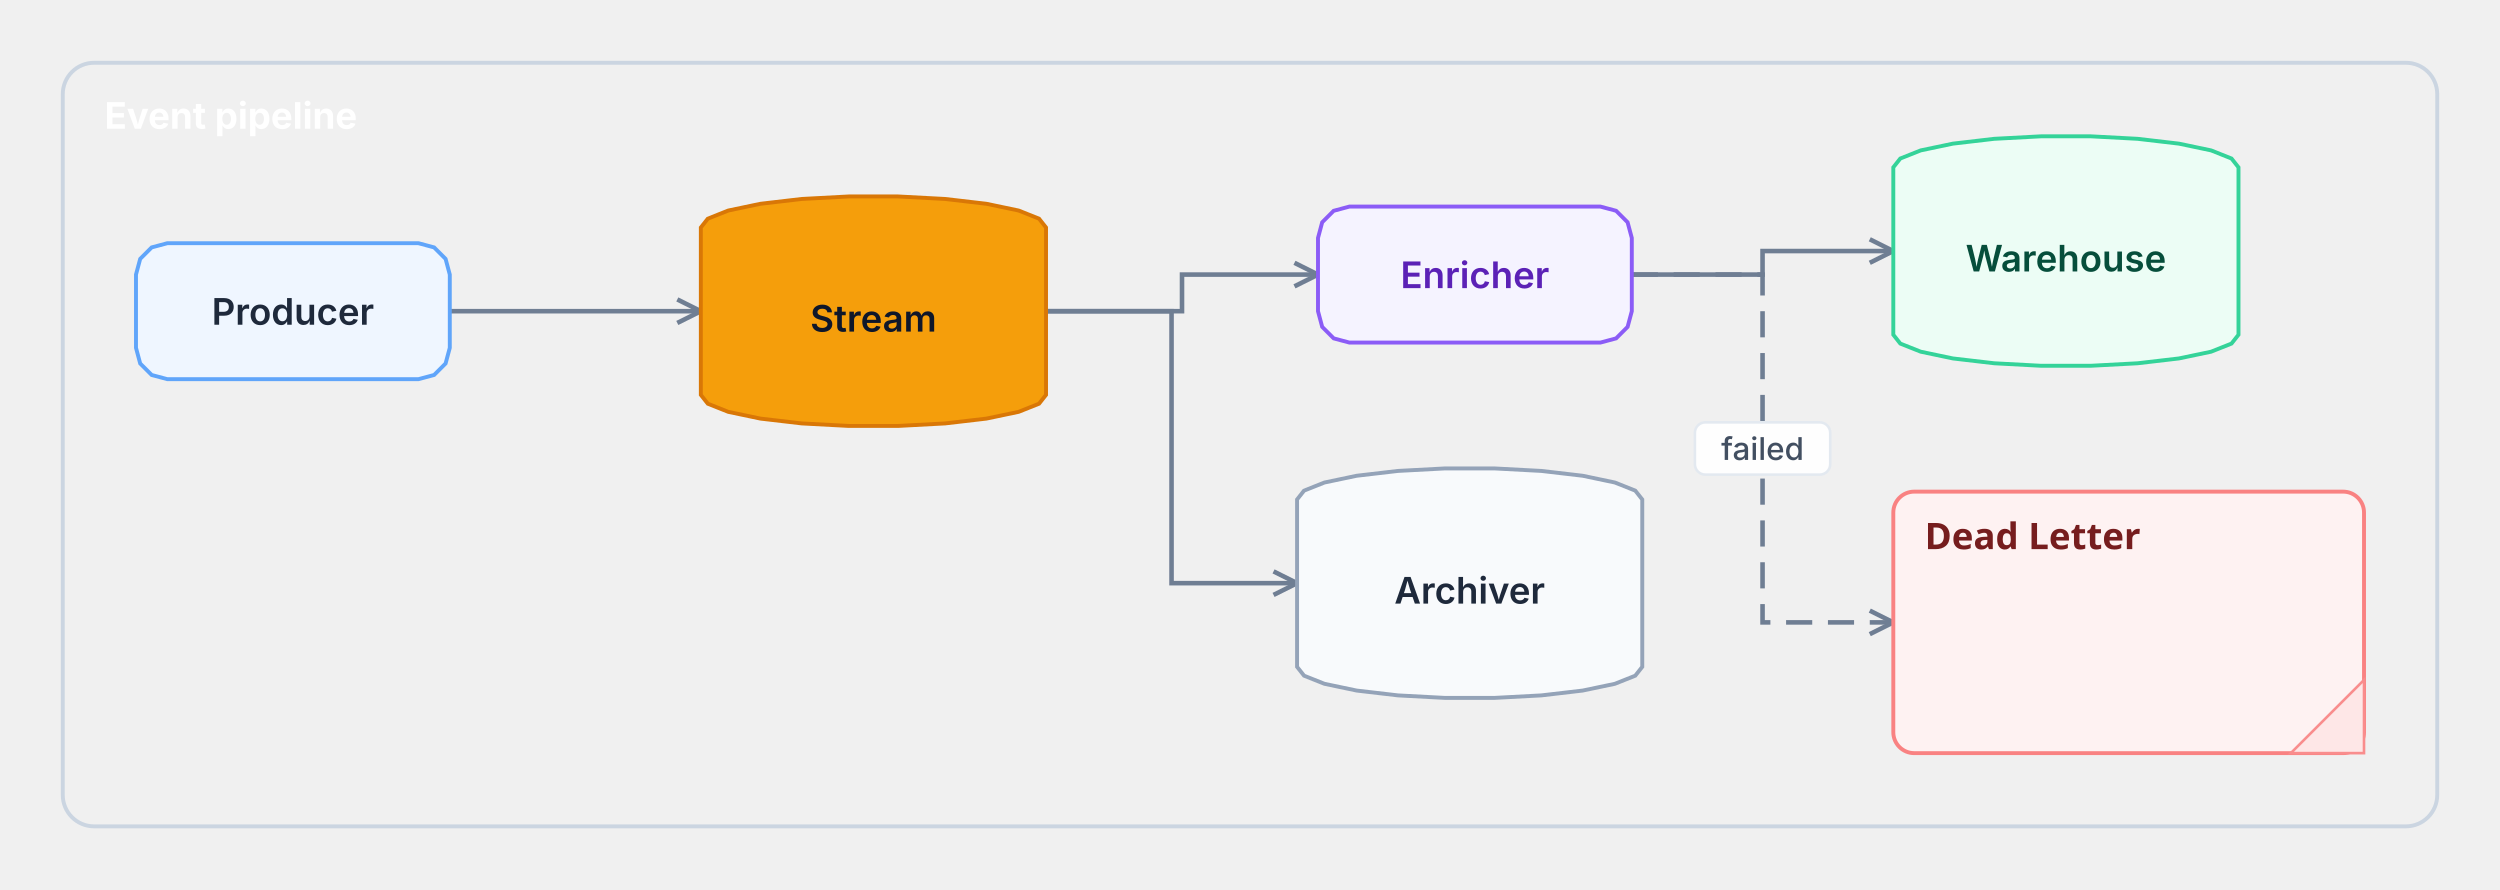
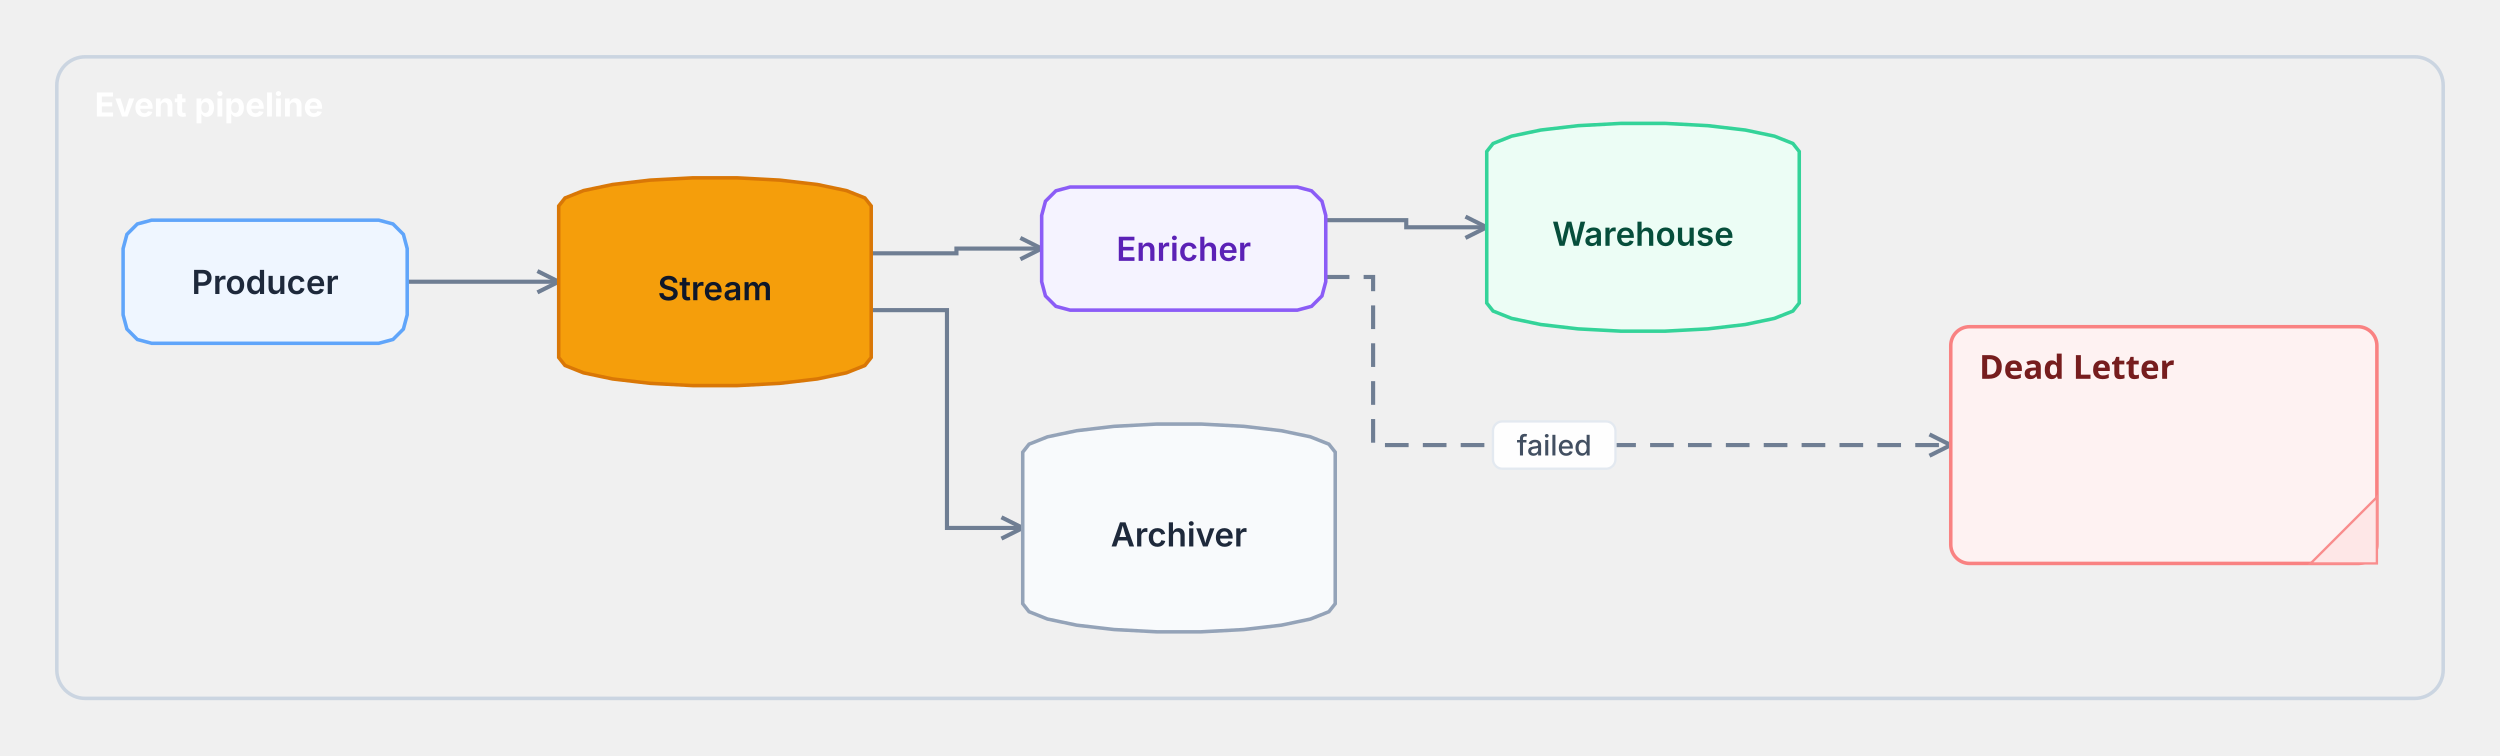
- <svg xmlns="http://www.w3.org/2000/svg" viewBox="-24 -24 956 340" width="956" height="340" data-openflowkit-document="template-event-pipeline" data-page="page-1" data-theme="dark" data-pixel-ratio="1">
+ <svg xmlns="http://www.w3.org/2000/svg" viewBox="-24 -24 1056 319" width="1056" height="319" data-openflowkit-document="template-event-pipeline" data-page="page-1" data-theme="dark" data-pixel-ratio="1">
  <g data-connector-id="edge:producer-&gt;stream:1">
-     <path d="M148 95 L244 95" fill="none" stroke="#64748b" stroke-width="1.75" opacity="1" />
-     <path d="M235 99.5 L244 95 L235 90.5" fill="none" stroke="#64748b" stroke-width="1.75" opacity="1" stroke-linejoin="round" />
+     <path d="M148 95 L212 95" fill="none" stroke="#64748b" stroke-width="1.75" opacity="1" />
+     <path d="M203 99.5 L212 95 L203 90.5" fill="none" stroke="#64748b" stroke-width="1.75" opacity="1" stroke-linejoin="round" />
  </g>
  <g data-connector-id="edge:stream-&gt;enricher:1">
-     <path d="M376 95 L428 95 L428 81 L480 81" fill="none" stroke="#64748b" stroke-width="1.75" opacity="1" />
-     <path d="M471 85.5 L480 81 L471 76.5" fill="none" stroke="#64748b" stroke-width="1.75" opacity="1" stroke-linejoin="round" />
+     <path d="M344 83 L380 83 L380 81 L416 81" fill="none" stroke="#64748b" stroke-width="1.75" opacity="1" />
+     <path d="M407 85.5 L416 81 L407 76.5" fill="none" stroke="#64748b" stroke-width="1.75" opacity="1" stroke-linejoin="round" />
  </g>
  <g data-connector-id="edge:stream-&gt;archiver:1">
-     <path d="M376 95 L424 95 L424 199 L472 199" fill="none" stroke="#64748b" stroke-width="1.75" opacity="1" />
-     <path d="M463 203.5 L472 199 L463 194.5" fill="none" stroke="#64748b" stroke-width="1.75" opacity="1" stroke-linejoin="round" />
+     <path d="M344 107 L376 107 L376 199 L408 199" fill="none" stroke="#64748b" stroke-width="1.75" opacity="1" />
+     <path d="M399 203.5 L408 199 L399 194.5" fill="none" stroke="#64748b" stroke-width="1.75" opacity="1" stroke-linejoin="round" />
  </g>
  <g data-connector-id="edge:enricher-&gt;warehouse:1">
-     <path d="M600 81 L650 81 L650 72 L700 72" fill="none" stroke="#64748b" stroke-width="1.75" opacity="1" />
-     <path d="M691 76.5 L700 72 L691 67.5" fill="none" stroke="#64748b" stroke-width="1.75" opacity="1" stroke-linejoin="round" />
+     <path d="M536 69 L570 69 L570 72 L604 72" fill="none" stroke="#64748b" stroke-width="1.75" opacity="1" />
+     <path d="M595 76.5 L604 72 L595 67.5" fill="none" stroke="#64748b" stroke-width="1.75" opacity="1" stroke-linejoin="round" />
  </g>
  <g data-connector-id="edge:enricher-&gt;dead-letter:1">
-     <path d="M600 81 L650 81 L650 214 L700 214" fill="none" stroke="#64748b" stroke-width="1.75" opacity="1" stroke-dasharray="10 6" />
-     <rect x="624.12" y="137.5" width="51.76" height="20" rx="4" fill="#ffffff" stroke="#e2e8f0" stroke-width="1" />
-     <text x="650" y="147.5" text-anchor="middle" dominant-baseline="middle" fill="#334155" font-family="Inter, ui-sans-serif, system-ui, sans-serif" font-size="12" font-weight="500">failed</text>
-     <path d="M691 218.5 L700 214 L691 209.5" fill="none" stroke="#64748b" stroke-width="1.75" opacity="1" stroke-linejoin="round" />
+     <path d="M536 93 L556 93 L556 164 L800 164" fill="none" stroke="#64748b" stroke-width="1.75" opacity="1" stroke-dasharray="10 6" />
+     <rect x="606.62" y="154" width="51.76" height="20" rx="4" fill="#ffffff" stroke="#e2e8f0" stroke-width="1" />
+     <text x="632.5" y="164" text-anchor="middle" dominant-baseline="middle" fill="#334155" font-family="Inter, ui-sans-serif, system-ui, sans-serif" font-size="12" font-weight="500">failed</text>
+     <path d="M791 168.5 L800 164 L791 159.5" fill="none" stroke="#64748b" stroke-width="1.75" opacity="1" stroke-linejoin="round" />
  </g>
  <g data-node-id="dsl-15ok3xj" transform="matrix(1 0 0 1 0 0)">
-     <rect x="0" y="0" width="908" height="292" rx="12" fill="rgba(241,245,249,0.08)" stroke="#cbd5e1" stroke-width="1.5" />
+     <rect x="0" y="0" width="1008" height="271" rx="12" fill="rgba(241,245,249,0.08)" stroke="#cbd5e1" stroke-width="1.5" />
    <g>
      <text x="16" y="20" text-anchor="start" dominant-baseline="middle" fill="#ffffff" font-family="Inter, ui-sans-serif, system-ui, sans-serif" font-size="14" font-weight="700">Event pipeline</text>
    </g>
  </g>
  <g data-node-id="producer" transform="matrix(1 0 0 1 28 69)">
    <path d="M108 0 L114 1.608 L118.392 6 L120 12 L120 40 L118.392 46 L114 50.392 L108 52 L12 52 L6 50.392 L1.608 46 L0 40 L0 12 L1.608 6 L6 1.608 L12 0 Z" fill="#eff6ff" stroke="#60a5fa" stroke-width="1.5" />
    <g>
      <text x="60" y="26" text-anchor="middle" dominant-baseline="middle" fill="#1e293b" font-family="Inter, ui-sans-serif, system-ui, sans-serif" font-size="14" font-weight="600">Producer</text>
    </g>
  </g>
-   <g data-node-id="stream" transform="matrix(1 0 0 1 244 51)">
+   <g data-node-id="stream" transform="matrix(1 0 0 1 212 51)">
    <path d="M0 12 L2.673 8.619 L10.477 5.512 L22.779 2.931 L38.583 1.084 L56.607 0.122 L75.393 0.122 L93.417 1.084 L109.221 2.931 L121.523 5.512 L129.327 8.619 L132 12 L132 76 L129.327 79.381 L121.523 82.488 L109.221 85.069 L93.417 86.916 L75.393 87.878 L56.607 87.878 L38.583 86.916 L22.779 85.069 L10.477 82.488 L2.673 79.381 L0 76 Z" fill="#f59e0b" stroke="#d97706" stroke-width="1.5" />
    <g>
      <text x="66" y="46.64" text-anchor="middle" dominant-baseline="middle" fill="#0f172a" font-family="Inter, ui-sans-serif, system-ui, sans-serif" font-size="14" font-weight="600">Stream</text>
    </g>
  </g>
-   <g data-node-id="enricher" transform="matrix(1 0 0 1 480 55)">
+   <g data-node-id="enricher" transform="matrix(1 0 0 1 416 55)">
    <path d="M108 0 L114 1.608 L118.392 6 L120 12 L120 40 L118.392 46 L114 50.392 L108 52 L12 52 L6 50.392 L1.608 46 L0 40 L0 12 L1.608 6 L6 1.608 L12 0 Z" fill="#f5f3ff" stroke="#8b5cf6" stroke-width="1.5" />
    <g>
      <text x="60" y="26" text-anchor="middle" dominant-baseline="middle" fill="#5b21b6" font-family="Inter, ui-sans-serif, system-ui, sans-serif" font-size="14" font-weight="600">Enricher</text>
    </g>
  </g>
-   <g data-node-id="archiver" transform="matrix(1 0 0 1 472 155)">
+   <g data-node-id="archiver" transform="matrix(1 0 0 1 408 155)">
    <path d="M0 12 L2.673 8.619 L10.477 5.512 L22.779 2.931 L38.583 1.084 L56.607 0.122 L75.393 0.122 L93.417 1.084 L109.221 2.931 L121.523 5.512 L129.327 8.619 L132 12 L132 76 L129.327 79.381 L121.523 82.488 L109.221 85.069 L93.417 86.916 L75.393 87.878 L56.607 87.878 L38.583 86.916 L22.779 85.069 L10.477 82.488 L2.673 79.381 L0 76 Z" fill="#f8fafc" stroke="#94a3b8" stroke-width="1.5" />
    <g>
      <text x="66" y="46.64" text-anchor="middle" dominant-baseline="middle" fill="#1e293b" font-family="Inter, ui-sans-serif, system-ui, sans-serif" font-size="14" font-weight="600">Archiver</text>
    </g>
  </g>
-   <g data-node-id="warehouse" transform="matrix(1 0 0 1 700 28)">
+   <g data-node-id="warehouse" transform="matrix(1 0 0 1 604 28)">
    <path d="M0 12 L2.673 8.619 L10.477 5.512 L22.779 2.931 L38.583 1.084 L56.607 0.122 L75.393 0.122 L93.417 1.084 L109.221 2.931 L121.523 5.512 L129.327 8.619 L132 12 L132 76 L129.327 79.381 L121.523 82.488 L109.221 85.069 L93.417 86.916 L75.393 87.878 L56.607 87.878 L38.583 86.916 L22.779 85.069 L10.477 82.488 L2.673 79.381 L0 76 Z" fill="#ecfdf5" stroke="#34d399" stroke-width="1.5" />
    <g>
      <text x="66" y="46.64" text-anchor="middle" dominant-baseline="middle" fill="#064e3b" font-family="Inter, ui-sans-serif, system-ui, sans-serif" font-size="14" font-weight="600">Warehouse</text>
    </g>
  </g>
-   <g data-node-id="dead-letter" data-node-kind="sticky" transform="matrix(1 0 0 1 700 164)">
+   <g data-node-id="dead-letter" data-node-kind="sticky" transform="matrix(1 0 0 1 800 114)">
    <rect width="180" height="100" rx="8" fill="#fef2f2" stroke="#f98282" stroke-width="1.5" />
    <path d="M152 100 L180 72 L180 100 Z" fill="#fee7e7" stroke="#f98d8d" />
    <text x="12" y="22" fill="#761d1e" font-family="system-ui,sans-serif" font-size="14" font-weight="700">
      <tspan x="12" dy="0">Dead Letter</tspan>
    </text>
    <text x="12" y="46" fill="#881b1d" font-family="system-ui,sans-serif" font-size="12" font-weight="500">
      <tspan x="12" dy="0" />
    </text>
  </g>
</svg>
